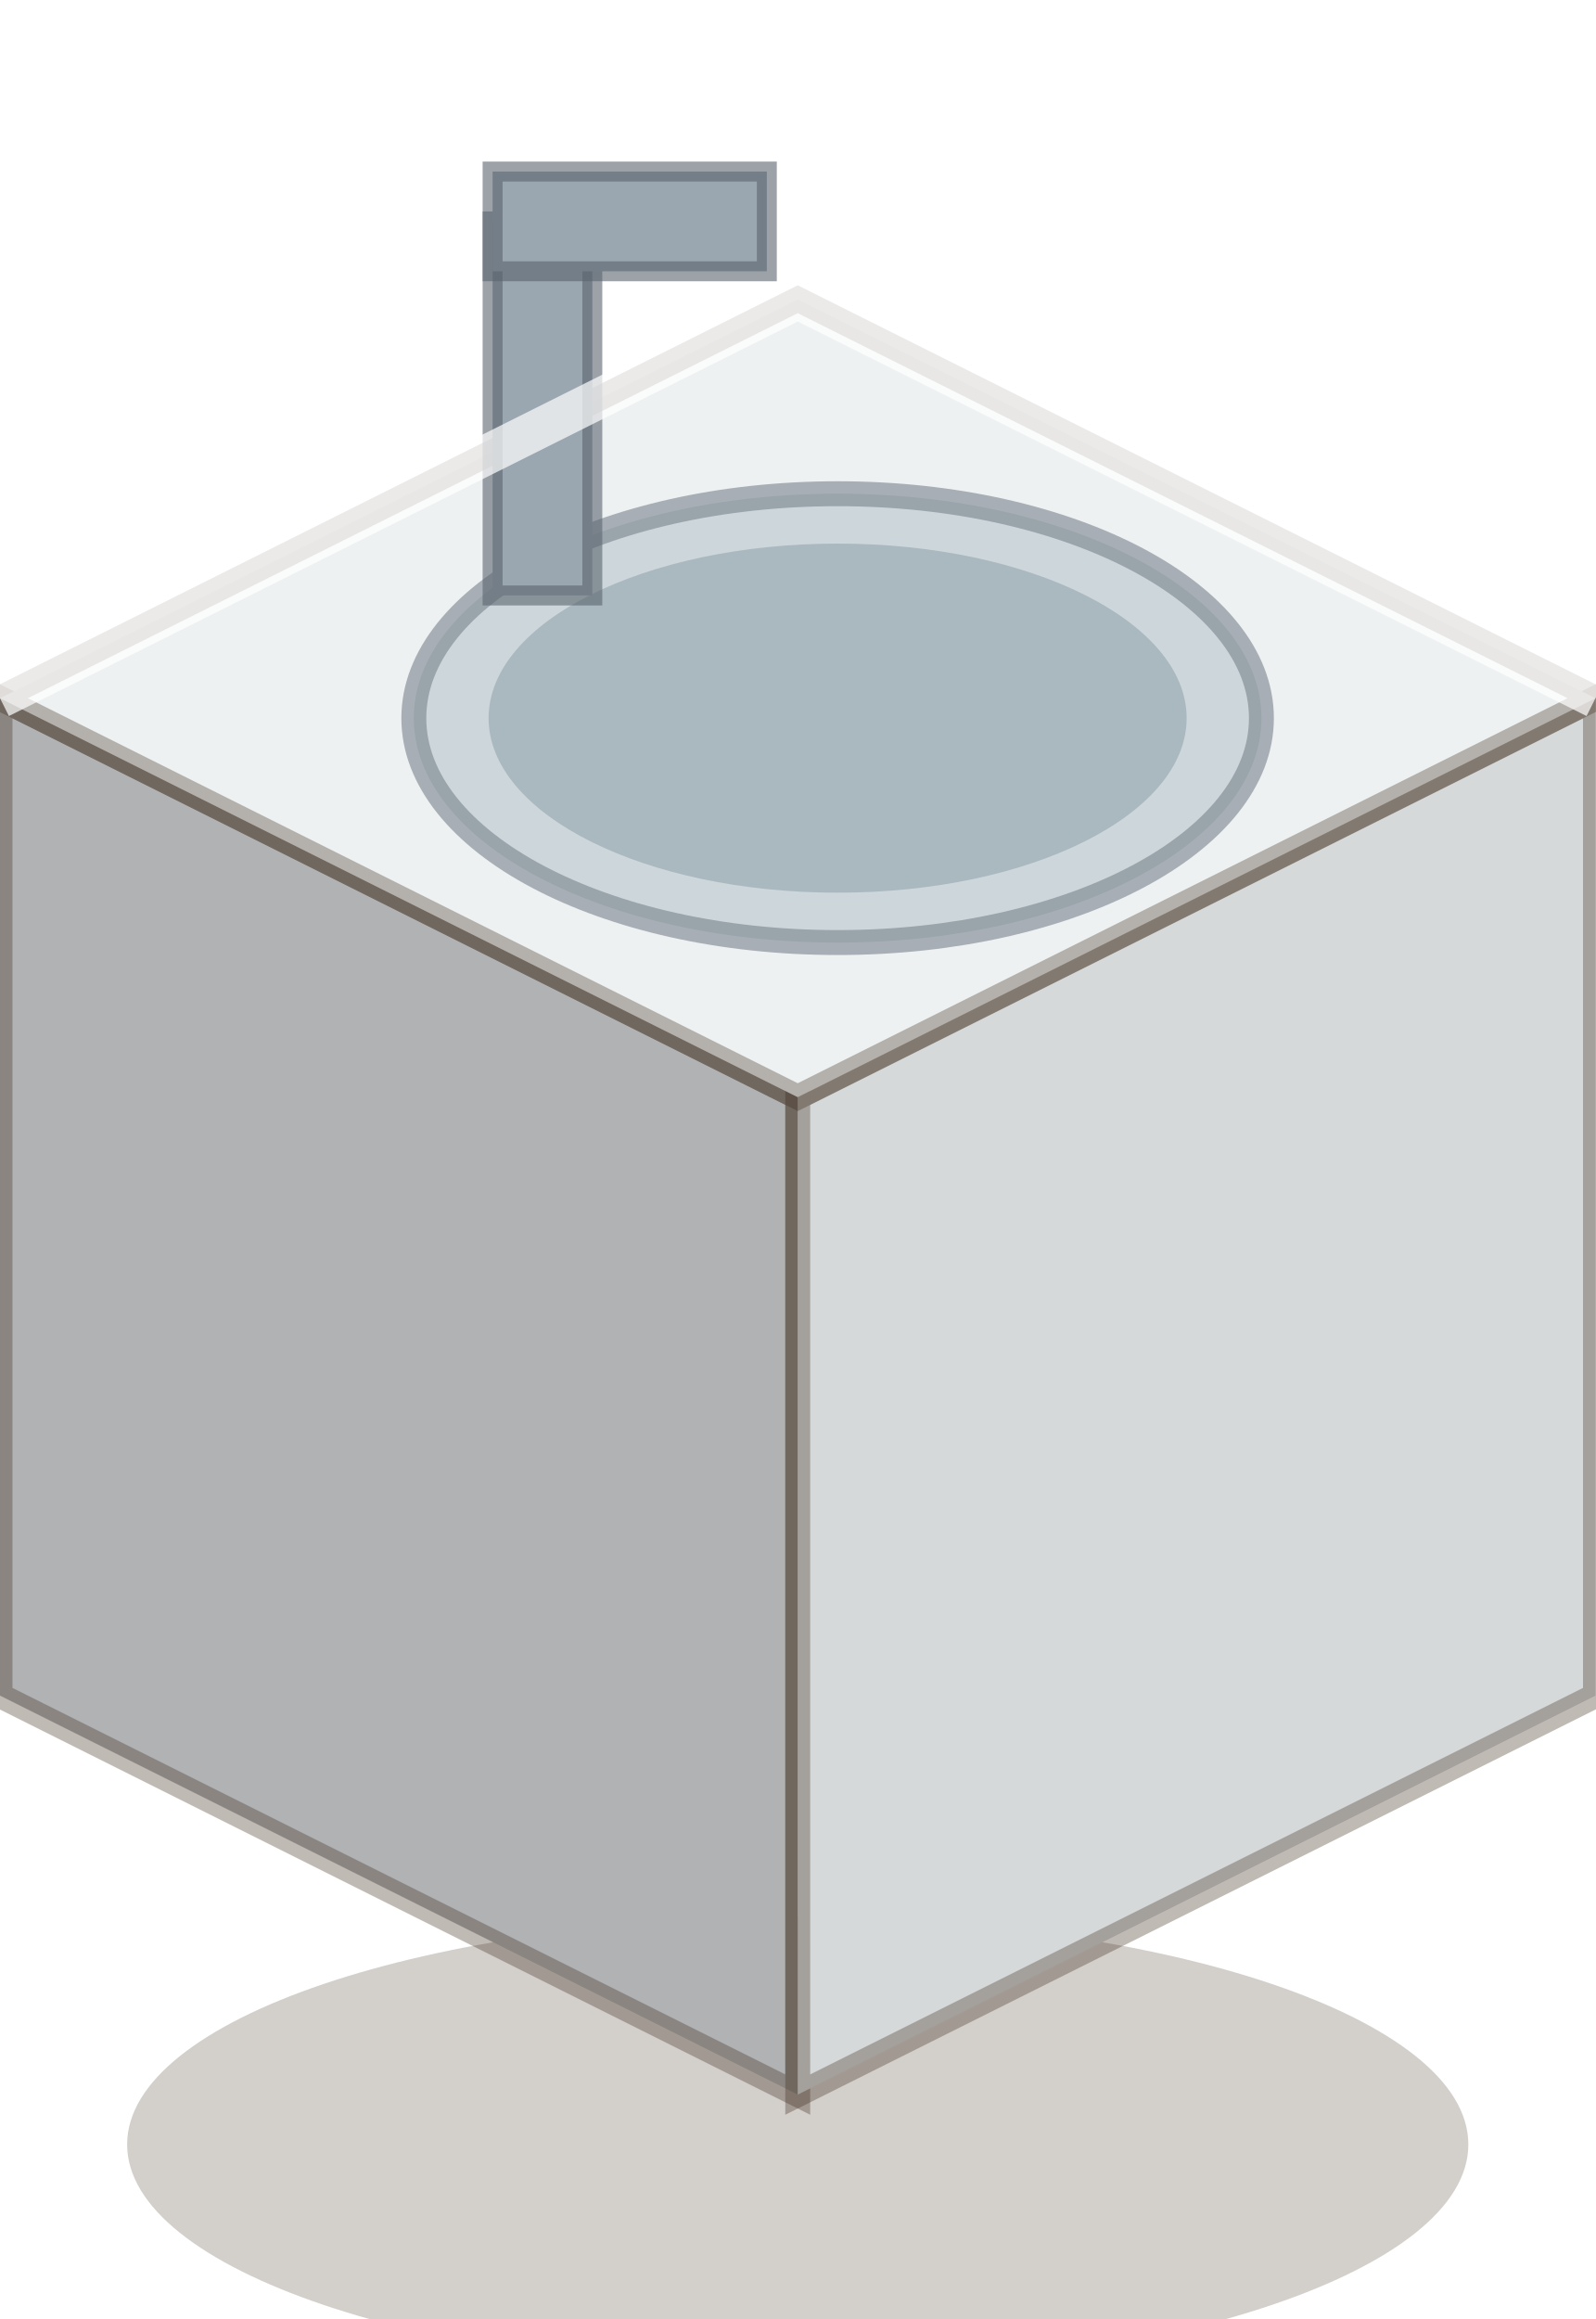
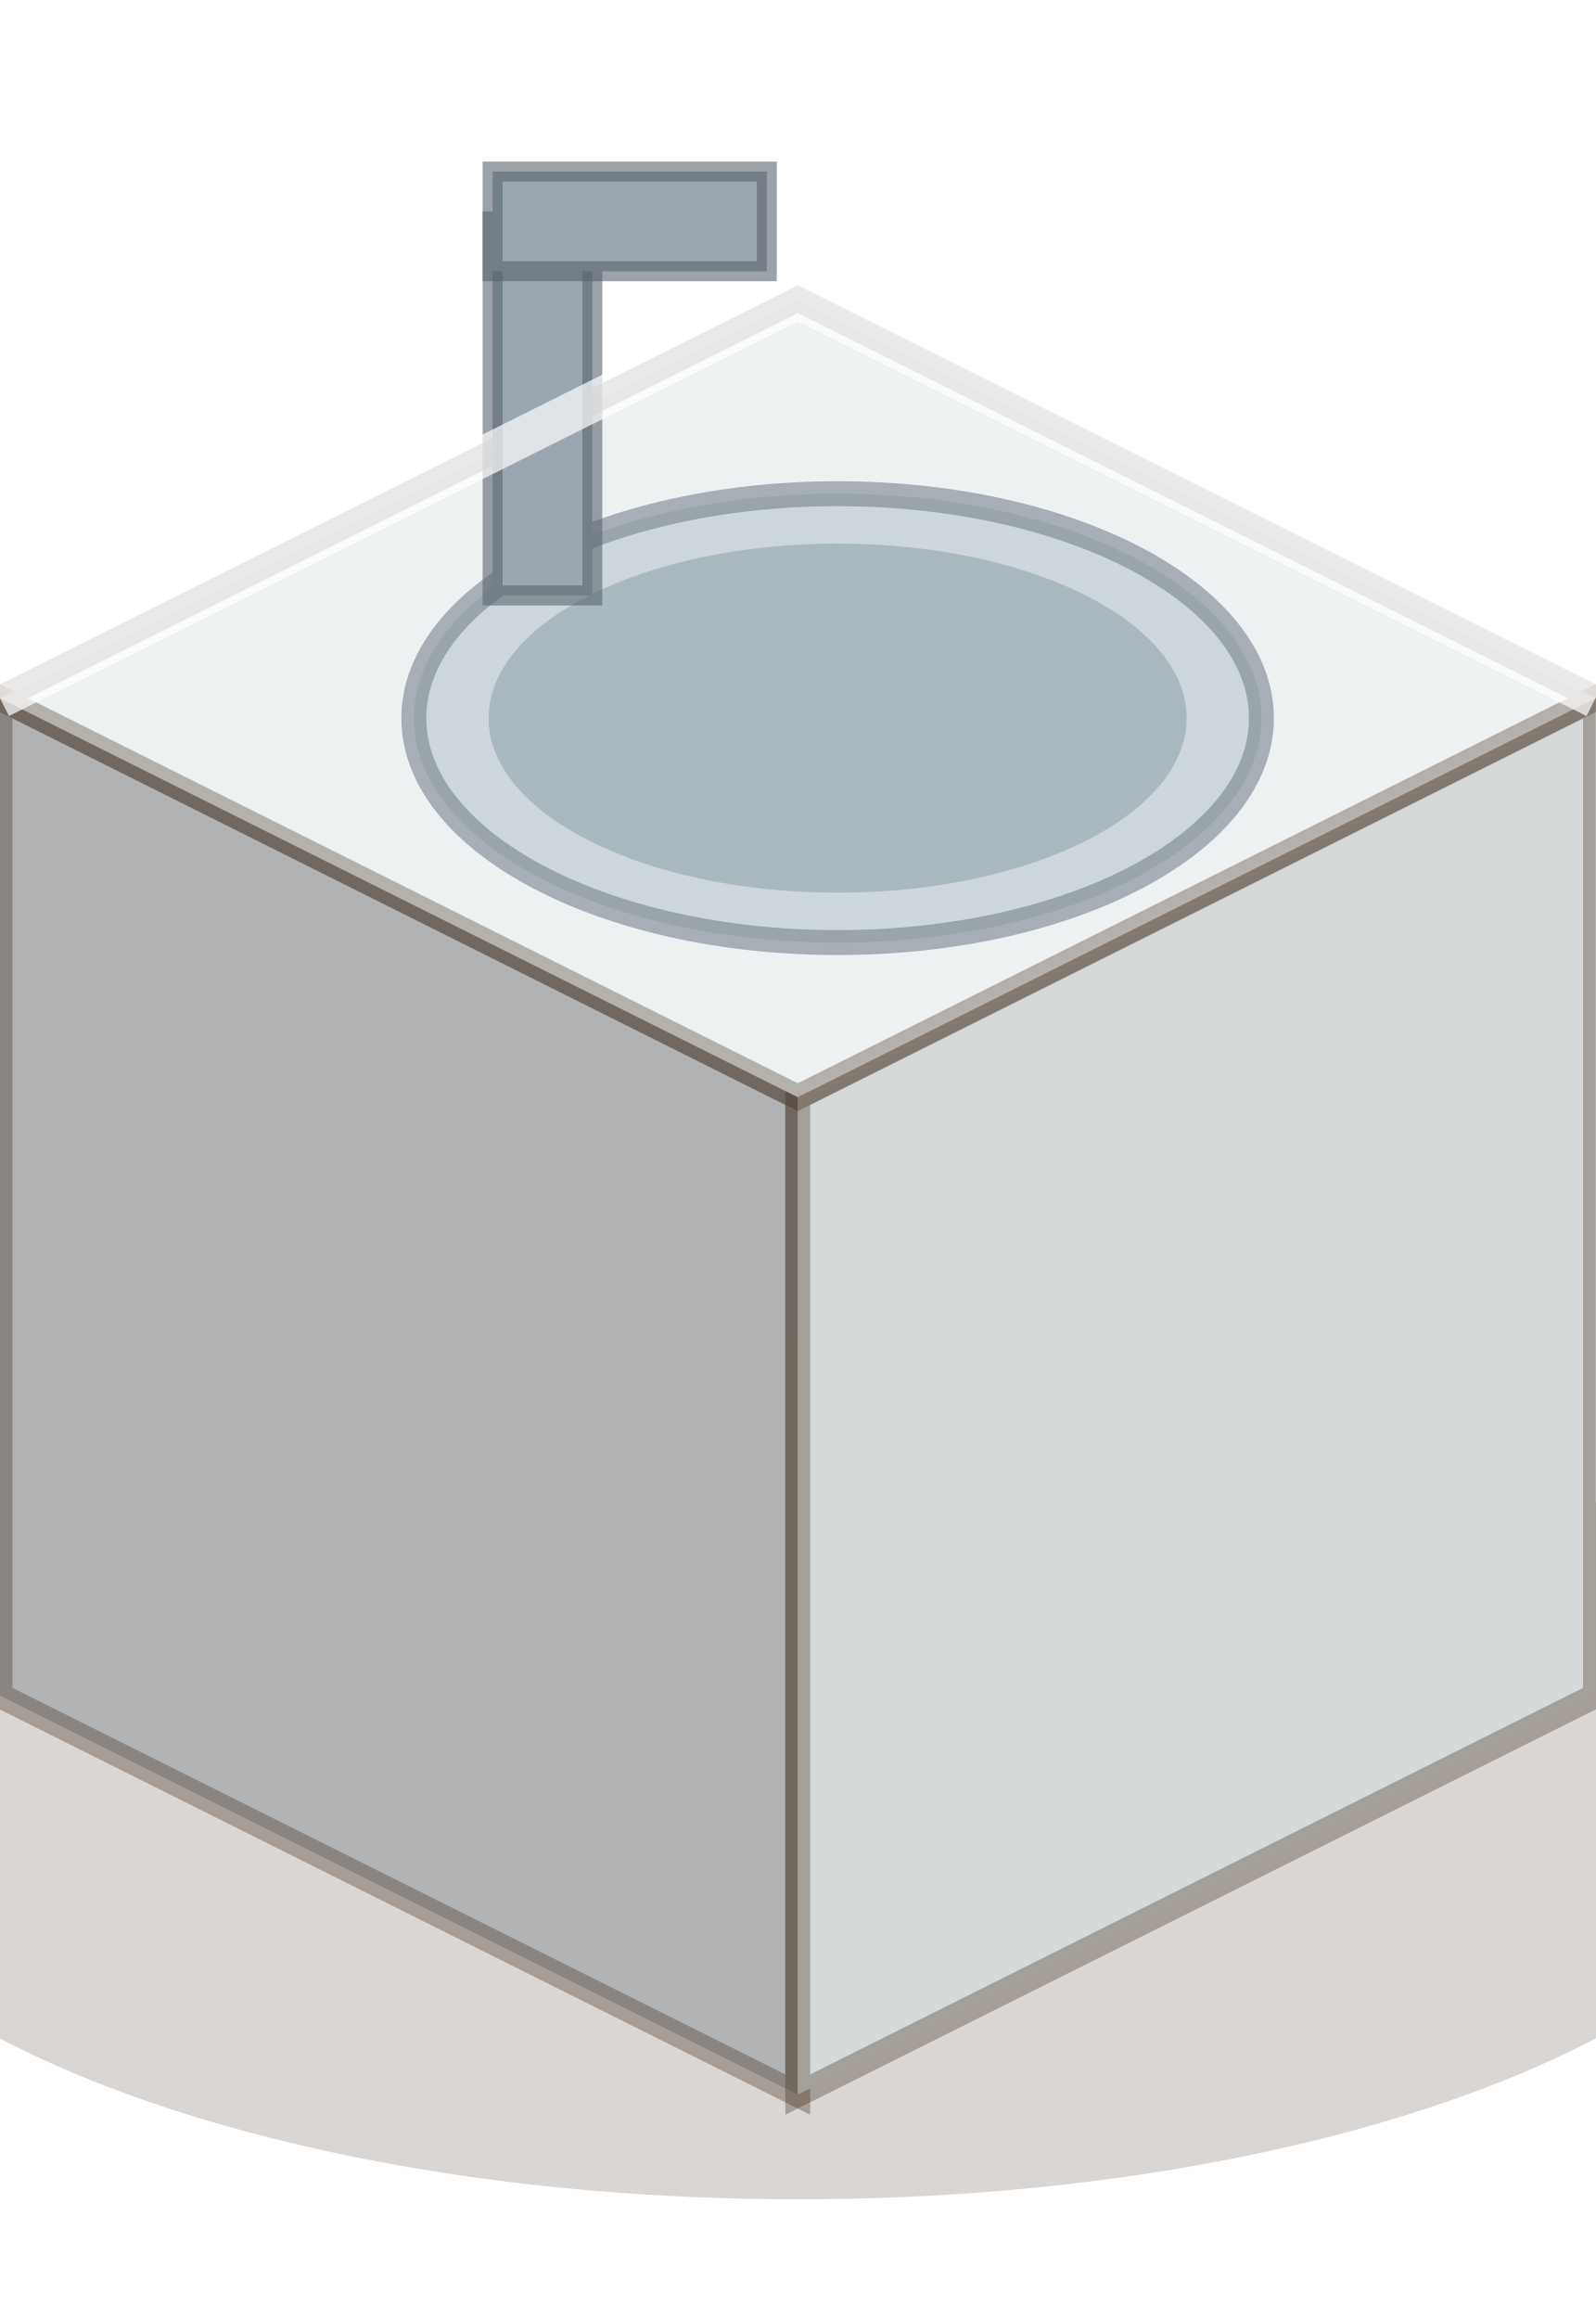
<svg xmlns="http://www.w3.org/2000/svg" width="64" height="93" viewBox="0 0 64 93">
-   <ellipse cx="32" cy="86" rx="26.9" ry="9.1" fill="rgba(58,40,22,.22)" />
+   <ellipse cx="32" cy="71" rx="41.0" ry="17.2" fill="rgba(58,40,22,.19)" />
  <polygon points="0,28 32,44 32,84 0,68" fill="#b0b2b3" stroke="rgba(58,40,22,.32)" stroke-width="1" />
  <polygon points="64,28 32,44 32,84 64,68" fill="#d6d9da" stroke="rgba(58,40,22,.32)" stroke-width="1" />
  <polygon points="32,12 64,28 32,44 0,28" fill="#eef1f2" stroke="rgba(58,40,22,.32)" stroke-width="1" />
  <ellipse cx="33.6" cy="28.8" rx="17" ry="9" fill="#cdd6da" stroke="rgba(120,130,140,.6)" stroke-width="1" />
  <ellipse cx="33.6" cy="28.8" rx="14" ry="7" fill="#aab8bf" />
  <rect x="19.76" y="8.88" width="4" height="15" fill="#9aa6b0" stroke="rgba(90,100,110,.6)" stroke-width="0.8" />
  <rect x="19.76" y="6.88" width="11" height="4" fill="#9aa6b0" stroke="rgba(90,100,110,.6)" stroke-width="0.8" />
  <polyline points="0,28 32,12 64,28" fill="none" stroke="rgba(255,255,255,.7)" stroke-width="1.6" />
</svg>
